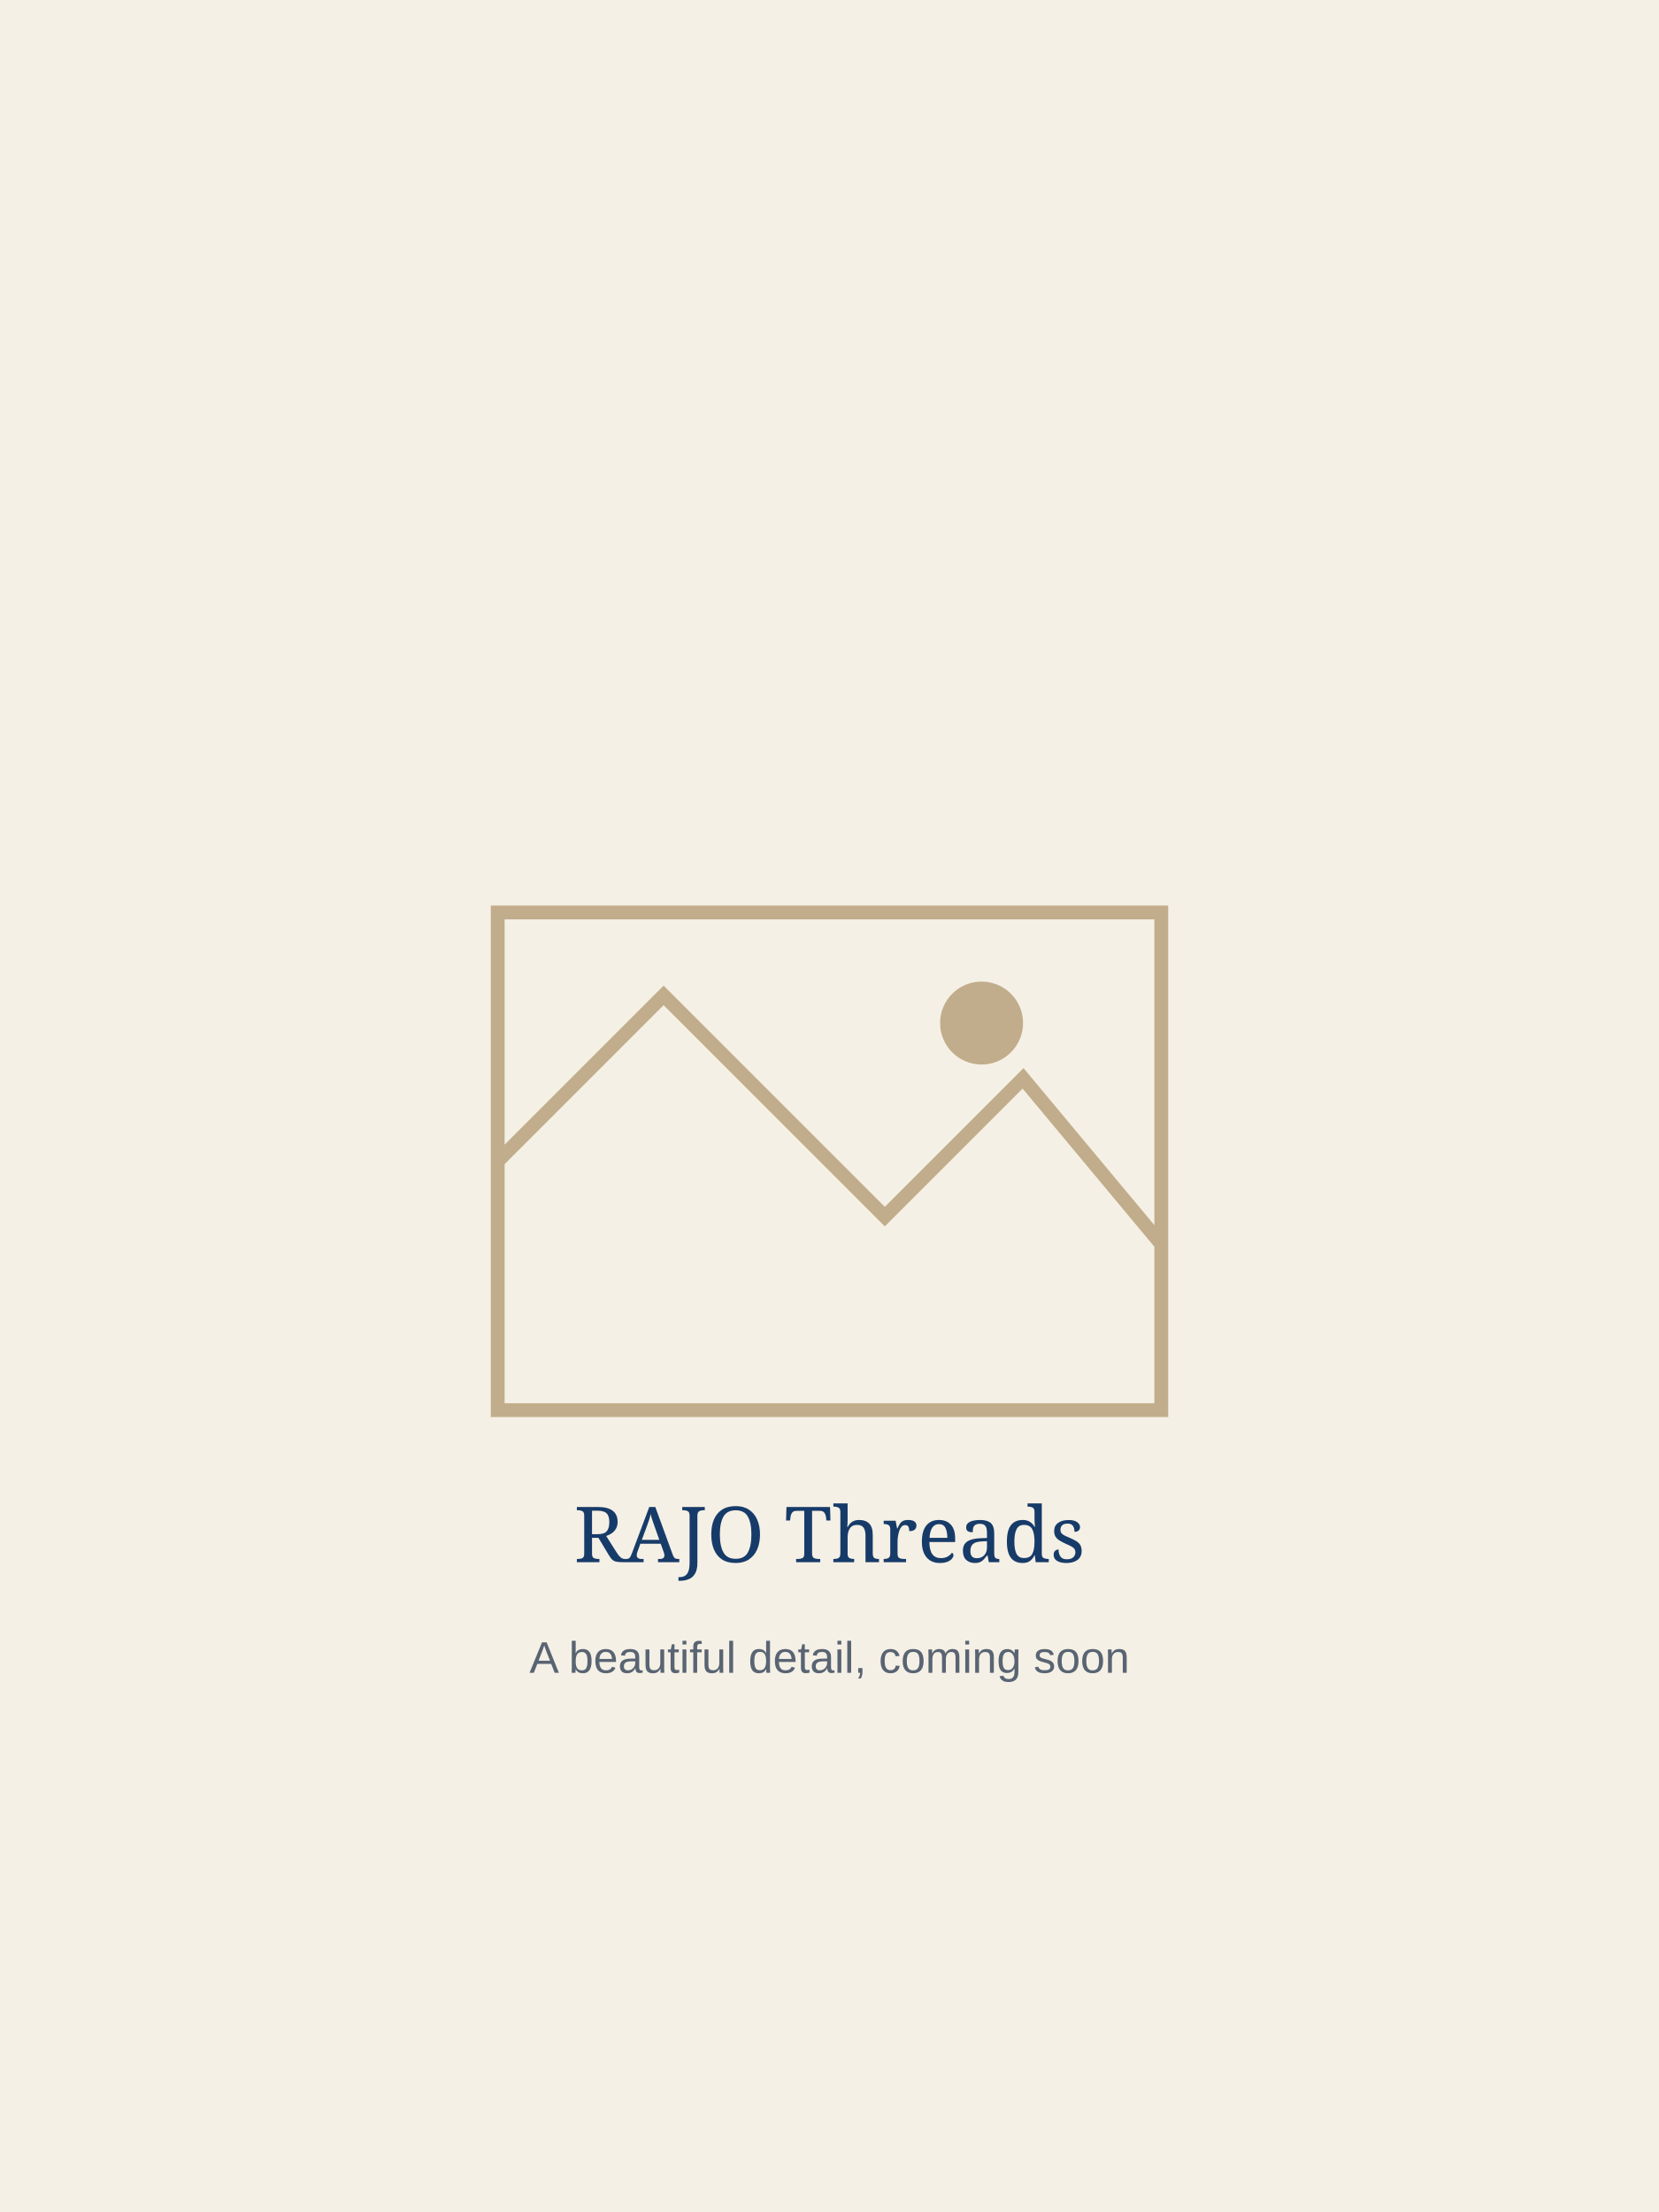
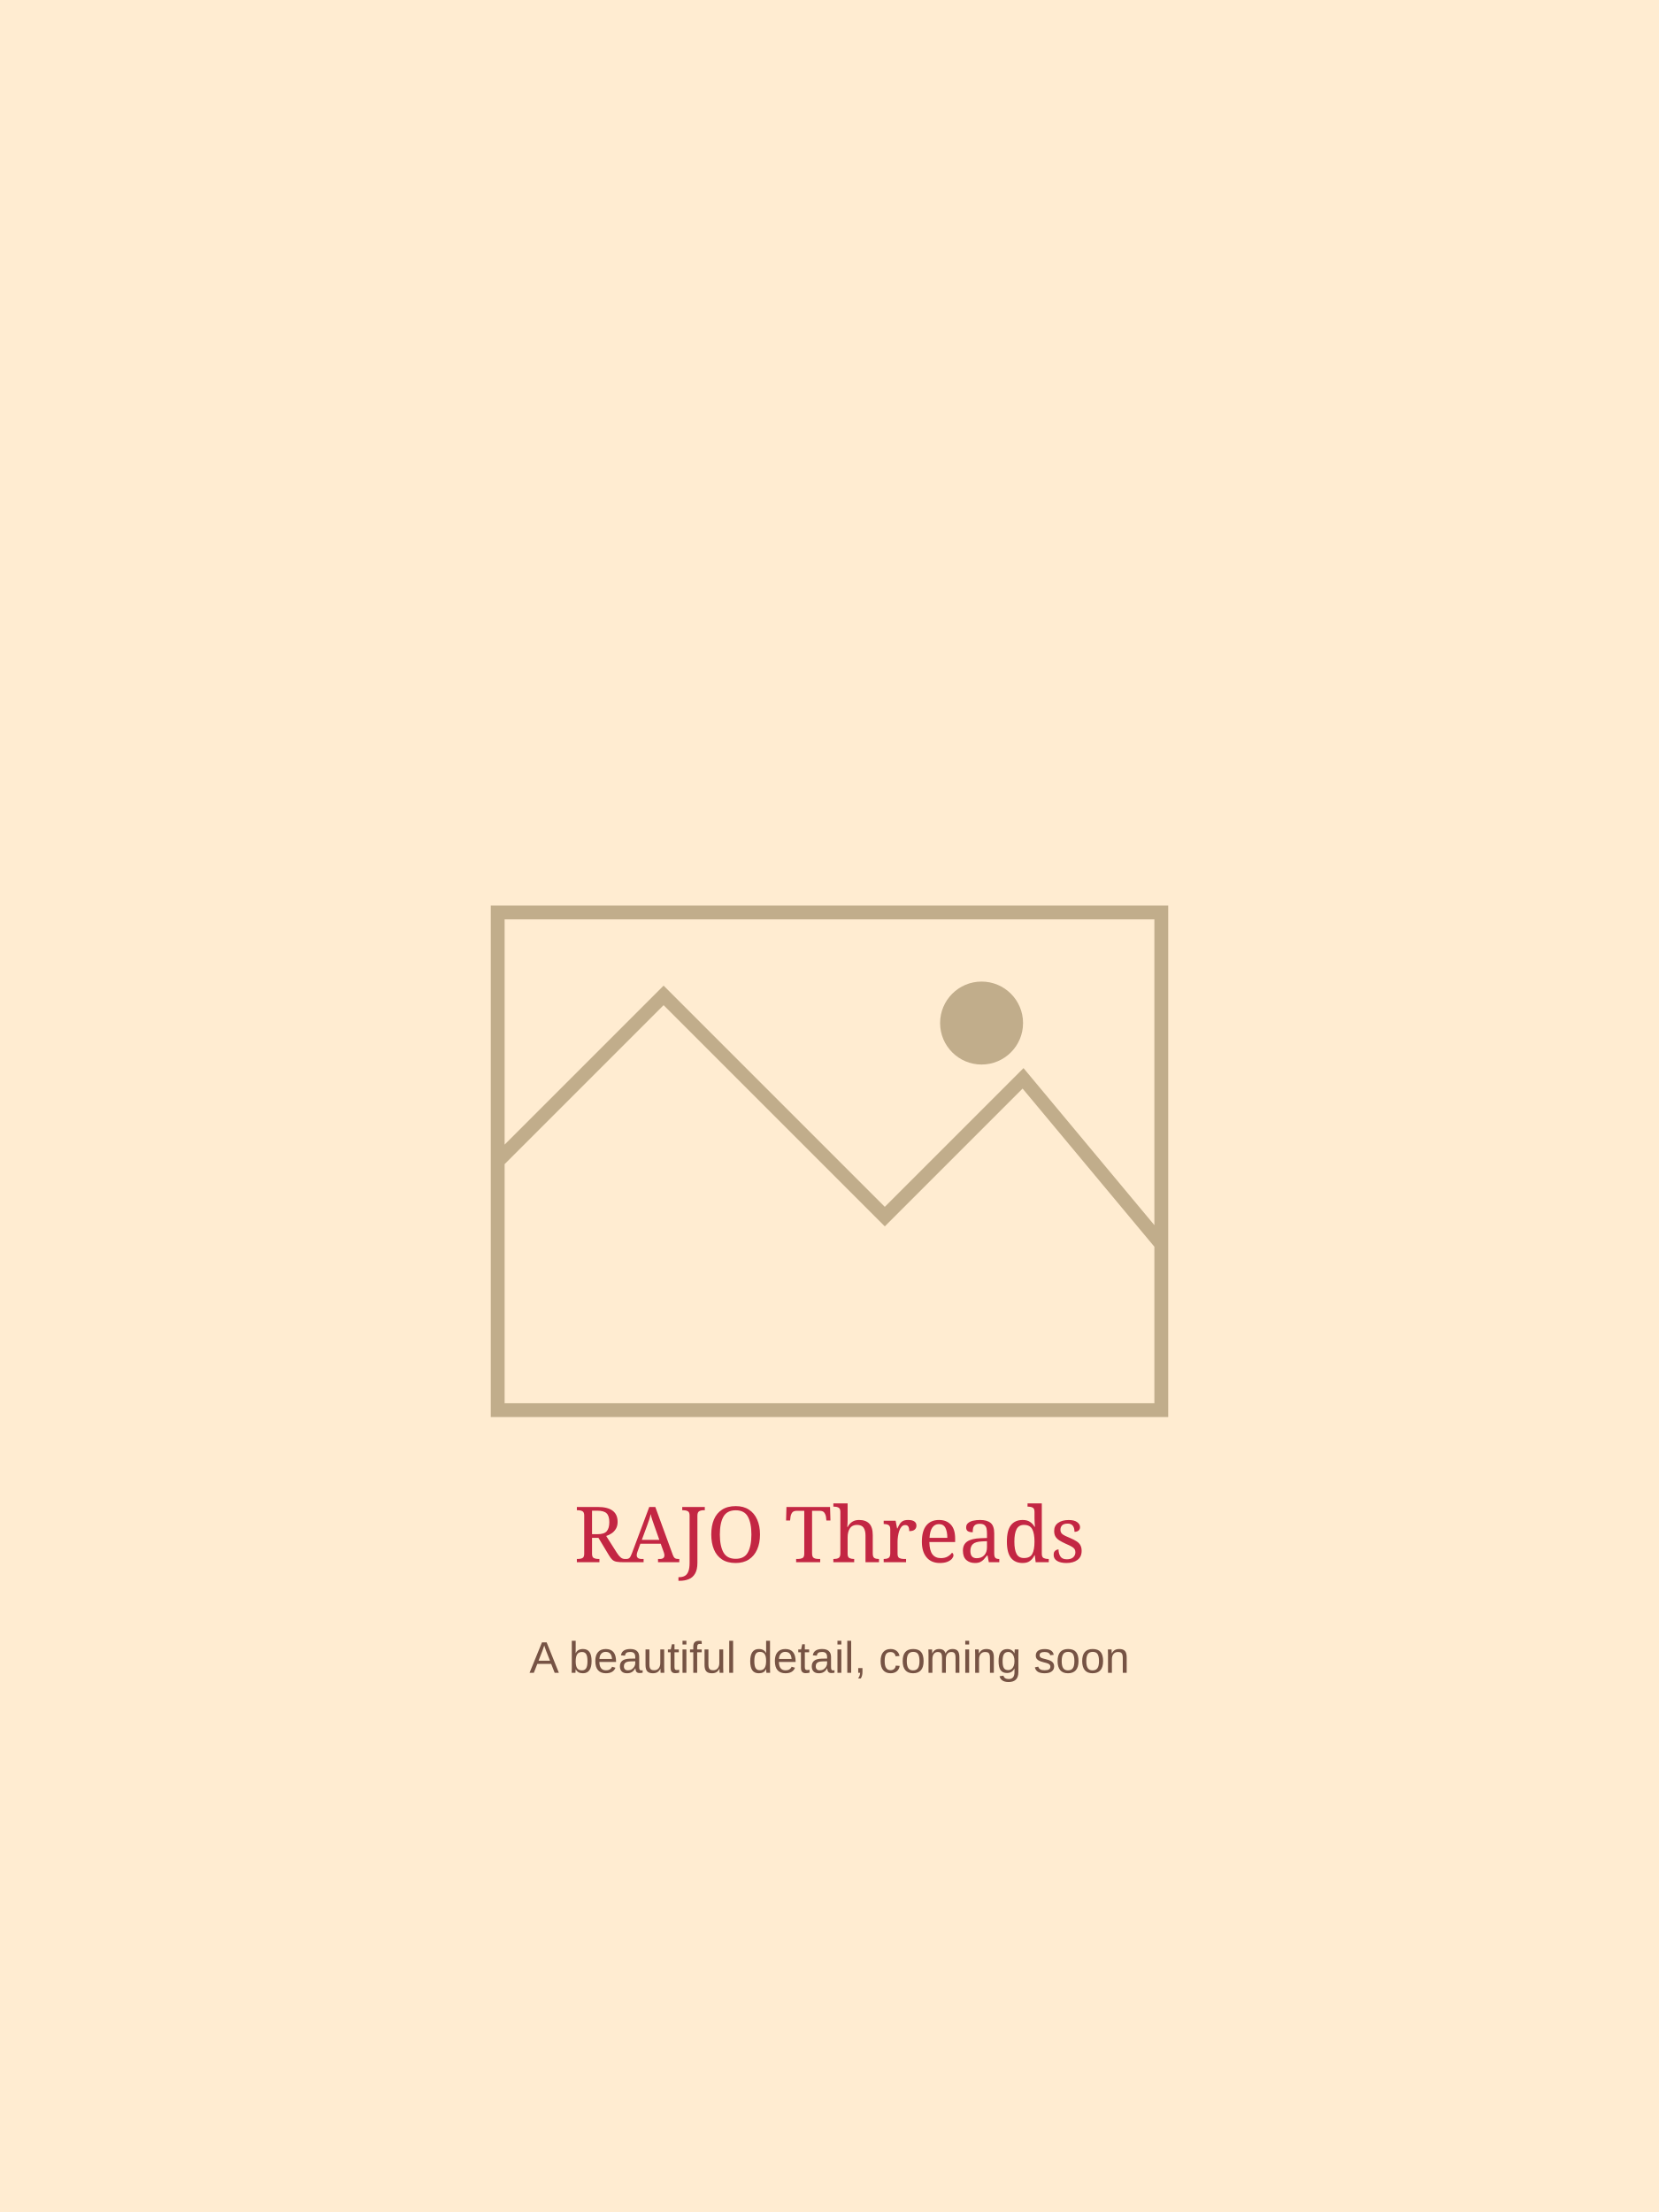
<svg xmlns="http://www.w3.org/2000/svg" width="600" height="800" viewBox="0 0 600 800">
-   <rect width="600" height="800" fill="#f5f0e5" />
+   <rect width="600" height="800" fill="#ffecd1" />
  <path d="M180 420v-90h240v180H180v-90l60-60 80 80 50-50 50 60" fill="none" stroke="#c1ad8b" stroke-width="5" />
  <circle cx="355" cy="370" r="15" fill="#c1ad8b" />
-   <text x="300" y="565" text-anchor="middle" font-family="Georgia,serif" font-size="28" fill="#173b69">RAJO Threads</text>
-   <text x="300" y="605" text-anchor="middle" font-family="Arial,sans-serif" font-size="16" fill="#596473">A beautiful detail, coming soon</text>
+   <text x="300" y="565" text-anchor="middle" font-family="Georgia,serif" font-size="28" fill="#c32643">RAJO Threads</text>
+   <text x="300" y="605" text-anchor="middle" font-family="Arial,sans-serif" font-size="16" fill="#765344">A beautiful detail, coming soon</text>
</svg>
